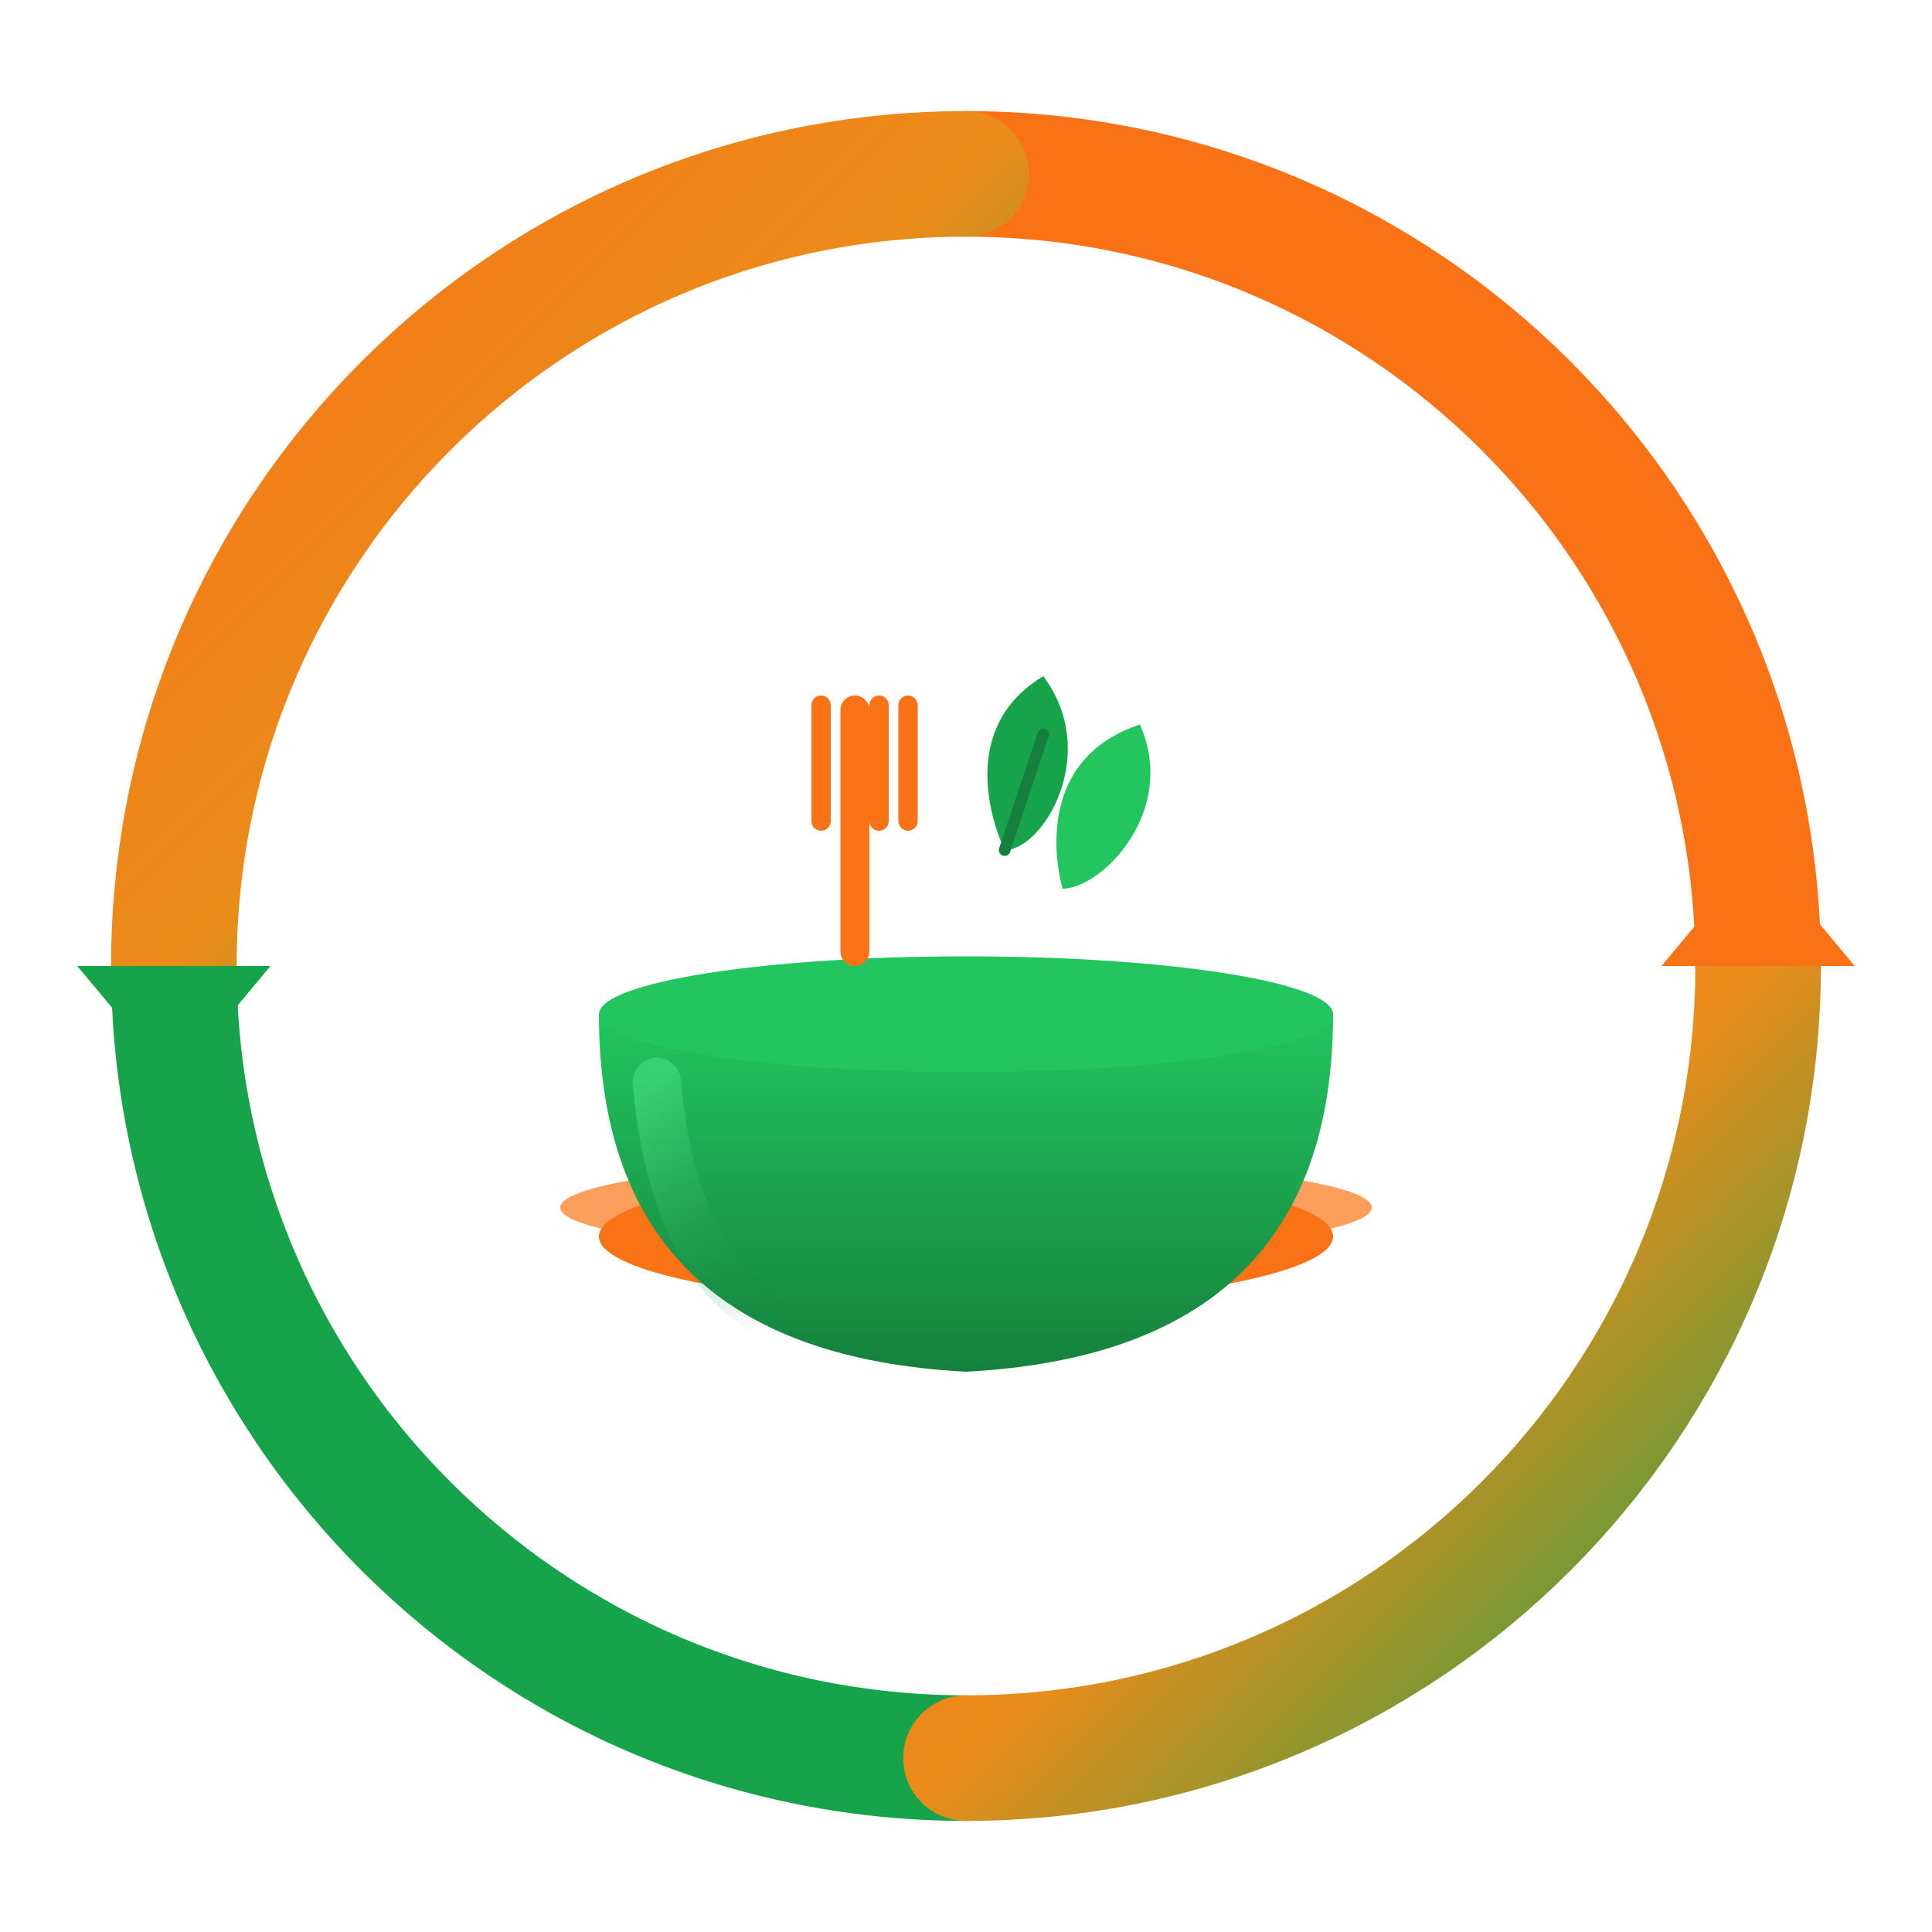
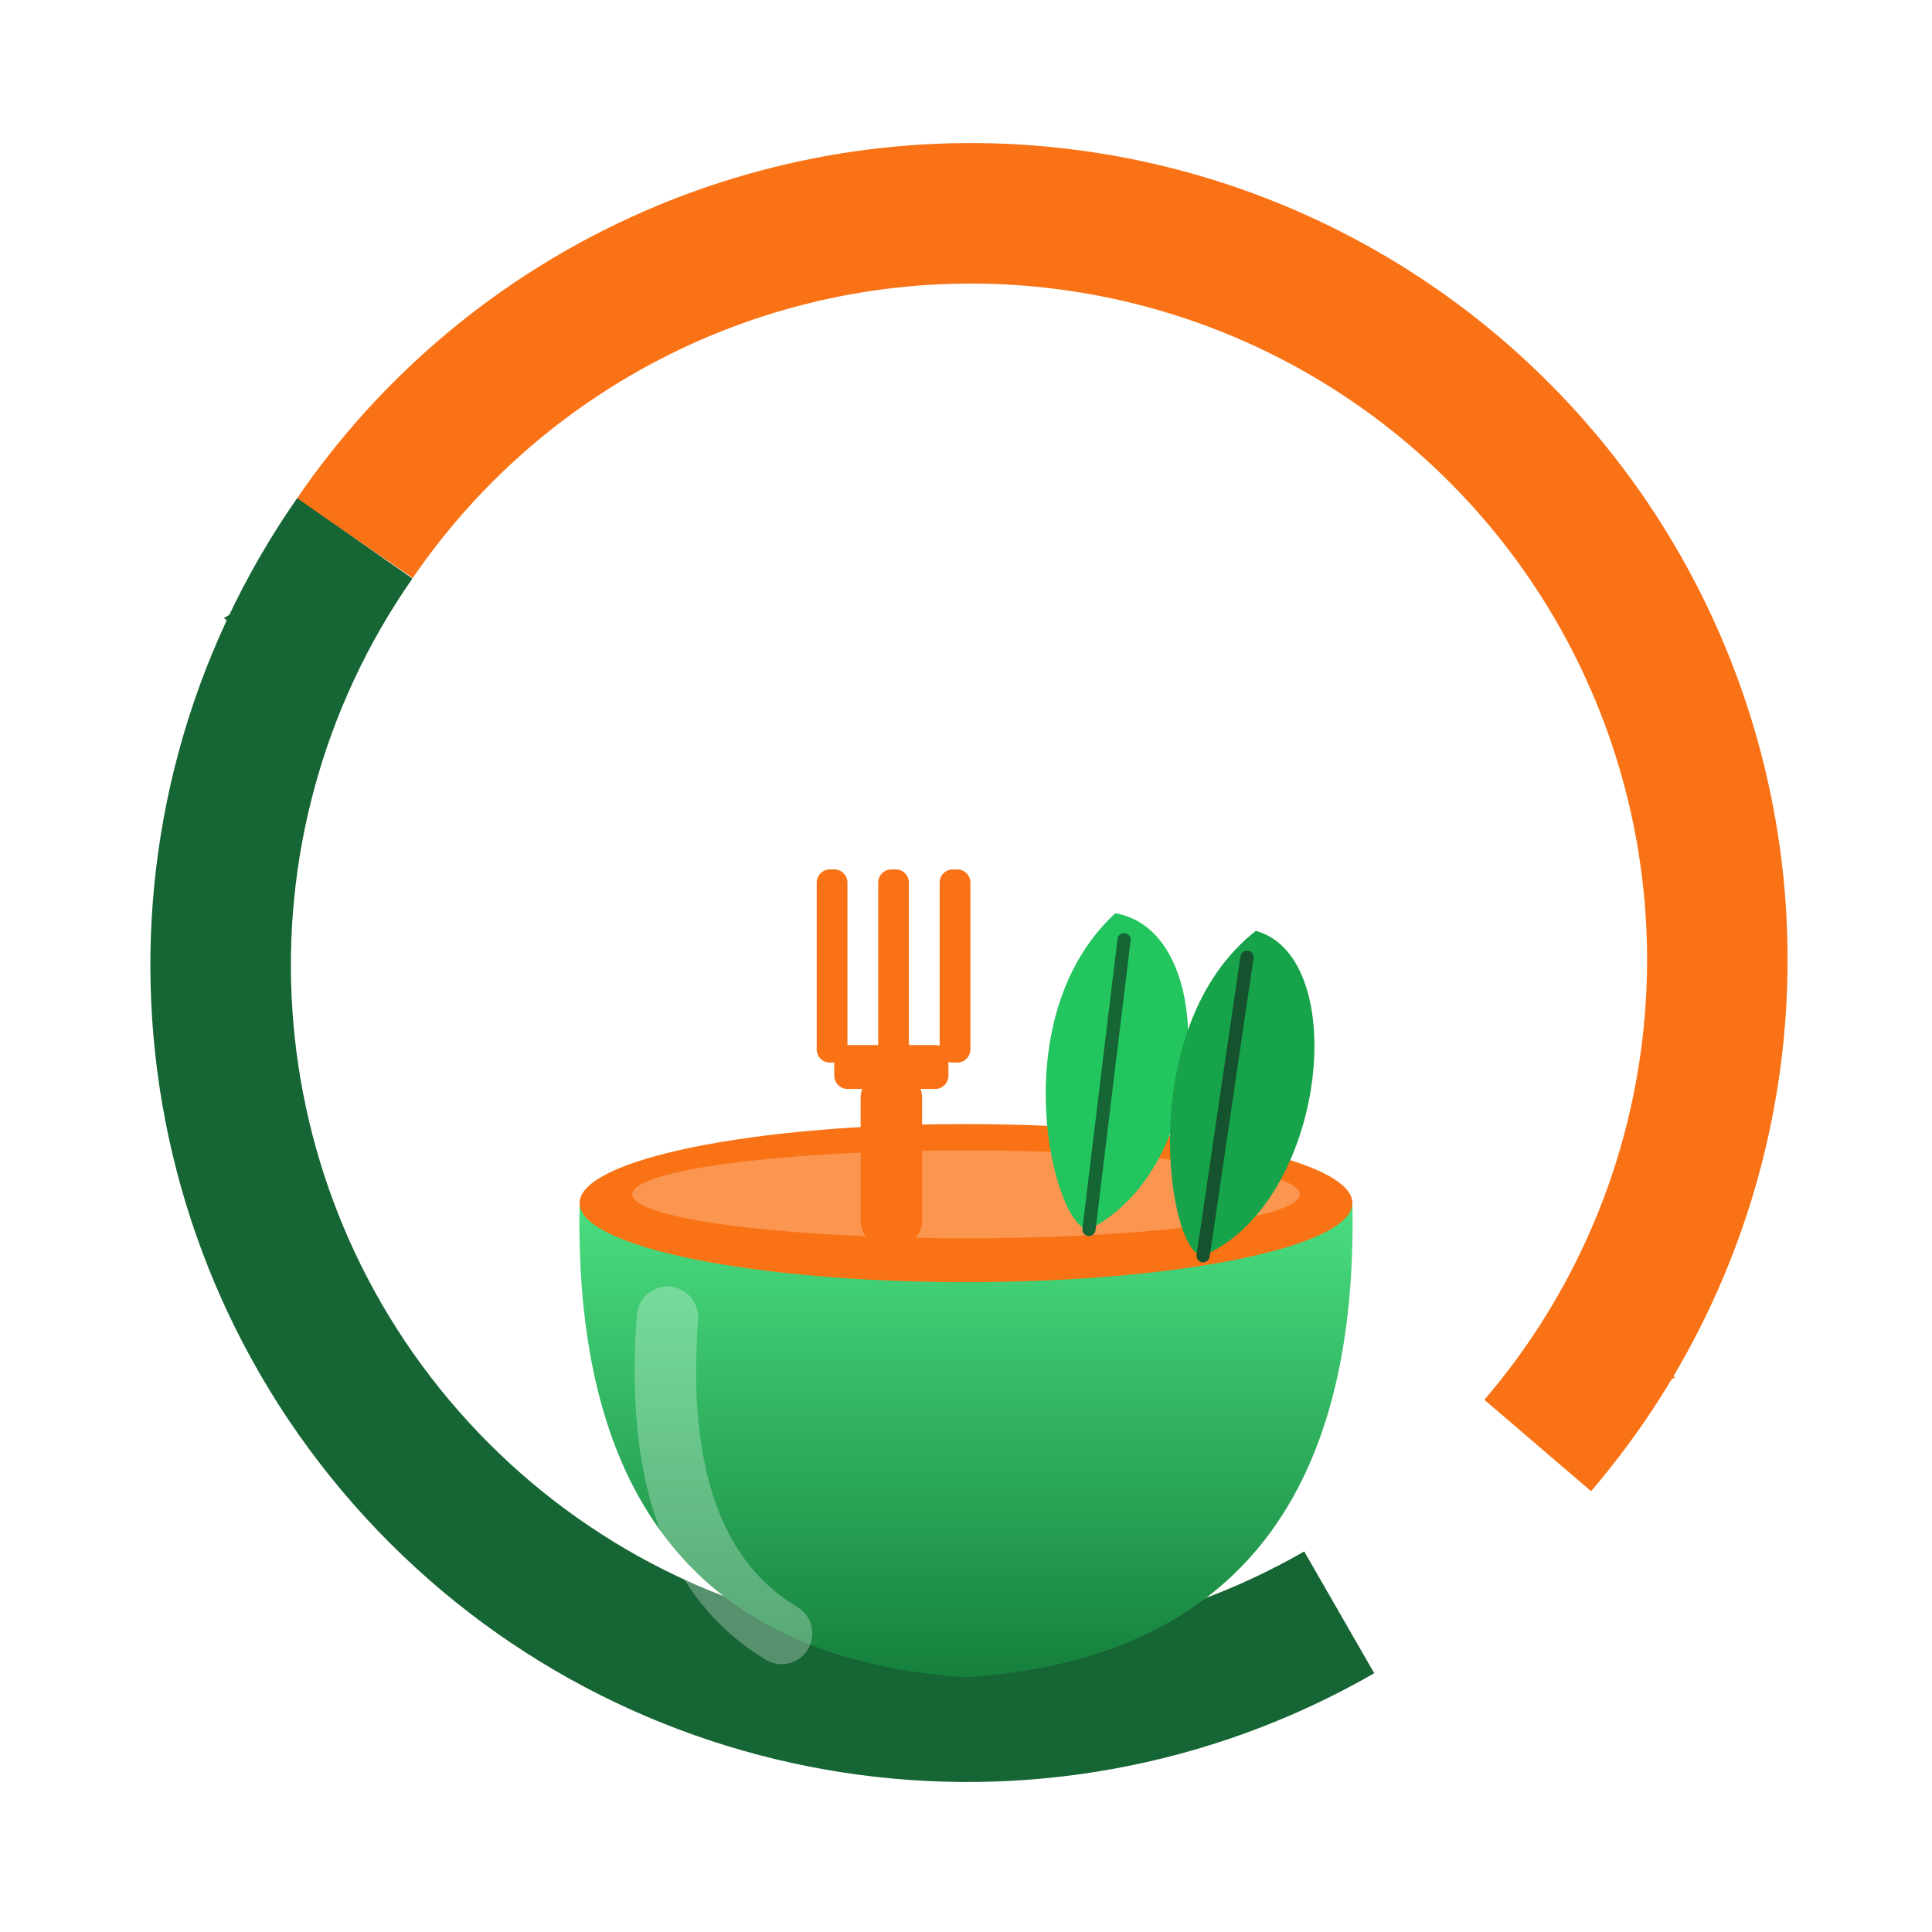
- <svg xmlns="http://www.w3.org/2000/svg" viewBox="0 0 200 200">
+ <svg xmlns="http://www.w3.org/2000/svg" viewBox="0 0 220 220">
  <defs>
-     <linearGradient id="arrowGrad" x1="0%" y1="0%" x2="100%" y2="100%">
-       <stop offset="0%" stop-color="#f97316" />
-       <stop offset="50%" stop-color="#ea8c1a" />
-       <stop offset="100%" stop-color="#16a34a" />
-     </linearGradient>
-     <linearGradient id="bowlGrad" x1="0%" y1="0%" x2="0%" y2="100%">
-       <stop offset="0%" stop-color="#22c55e" />
+     <linearGradient id="bowlGrad" x1="0" y1="0" x2="0" y2="1">
+       <stop offset="0%" stop-color="#4ade80" />
      <stop offset="100%" stop-color="#15803d" />
    </linearGradient>
-     <linearGradient id="bowlShine" x1="0%" y1="0%" x2="60%" y2="100%">
-       <stop offset="0%" stop-color="#4ade80" stop-opacity="0.6" />
-       <stop offset="100%" stop-color="#15803d" stop-opacity="0" />
-     </linearGradient>
  </defs>
-   <path d="M100 18 A82 82 0 0 1 182 100" fill="none" stroke="#f97316" stroke-width="13" stroke-linecap="round" />
-   <path d="M100 182 A82 82 0 0 1 18 100" fill="none" stroke="#16a34a" stroke-width="13" stroke-linecap="round" />
-   <path d="M18 100 A82 82 0 0 1 100 18" fill="none" stroke="url(#arrowGrad)" stroke-width="13" stroke-linecap="round" />
-   <path d="M182 100 A82 82 0 0 1 100 182" fill="none" stroke="url(#arrowGrad)" stroke-width="13" stroke-linecap="round" />
-   <polygon points="182,88 172,100 192,100" fill="#f97316" />
-   <polygon points="18,112 28,100 8,100" fill="#16a34a" />
-   <ellipse cx="100" cy="128" rx="38" ry="7" fill="#f97316" />
-   <ellipse cx="100" cy="125" rx="42" ry="5" fill="#f97316" opacity="0.7" />
-   <path d="M62 105 Q62 140 100 142 Q138 140 138 105 Z" fill="url(#bowlGrad)" />
-   <ellipse cx="100" cy="105" rx="38" ry="6" fill="#22c55e" />
-   <path d="M68 112 Q70 135 85 138" fill="none" stroke="url(#bowlShine)" stroke-width="5" stroke-linecap="round" />
-   <rect x="87" y="72" width="3" height="28" rx="1.5" fill="#f97316" />
-   <rect x="84" y="72" width="2" height="14" rx="1" fill="#f97316" />
-   <rect x="90" y="72" width="2" height="14" rx="1" fill="#f97316" />
-   <rect x="93" y="72" width="2" height="14" rx="1" fill="#f97316" />
-   <path d="M104 88 C104 88 98 76 108 70 C114 78 108 88 104 88Z" fill="#16a34a" />
-   <path d="M110 92 C110 92 106 79 118 75 C122 84 114 92 110 92Z" fill="#22c55e" />
-   <path d="M104 88 L108 76" stroke="#15803d" stroke-width="1.2" stroke-linecap="round" />
+   <path d="M 40.4,61.3 A 85,85 0 1,1 175.1,164.6" fill="none" stroke="#f97316" stroke-width="16" stroke-linecap="butt" />
+   <polygon points="0,0 -16,-7 -16,7" transform="translate(175.1,164.6) rotate(130)" fill="#f97316" />
+   <path d="M 152.5,183.6 A 85,85 0 0,1 40.4,61.3" fill="none" stroke="#166534" stroke-width="16" stroke-linecap="butt" />
+   <polygon points="0,0 -16,-7 -16,7" transform="translate(40.4,61.3) rotate(-55)" fill="#166534" />
+   <path d="M 66,137 Q 65,188 110,191 Q 155,188 154,137 Z" fill="url(#bowlGrad)" />
+   <ellipse cx="110" cy="137" rx="44" ry="9" fill="#f97316" />
+   <ellipse cx="110" cy="136" rx="38" ry="5" fill="rgba(255,255,255,0.25)" />
+   <path d="M 76,150 Q 74,177 89,186" fill="none" stroke="rgba(255,255,255,0.28)" stroke-width="7" stroke-linecap="round" />
+   <rect x="93" y="99" width="3.5" height="22" rx="1.5" fill="#f97316" />
+   <rect x="100" y="99" width="3.5" height="22" rx="1.5" fill="#f97316" />
+   <rect x="107" y="99" width="3.5" height="22" rx="1.5" fill="#f97316" />
+   <rect x="95" y="119" width="13" height="5" rx="1.5" fill="#f97316" />
+   <rect x="98" y="122" width="7" height="20" rx="3" fill="#f97316" />
+   <path d="M 124,140 C 120,140 114,116 127,104 C 139,106 138,133 124,140Z" fill="#22c55e" />
+   <line x1="124" y1="140" x2="128" y2="107" stroke="#166534" stroke-width="1.5" stroke-linecap="round" />
+   <path d="M 137,143 C 133,143 129,117 143,106 C 154,109 151,137 137,143Z" fill="#16a34a" />
+   <line x1="137" y1="143" x2="142" y2="109" stroke="#14532d" stroke-width="1.5" stroke-linecap="round" />
</svg>
